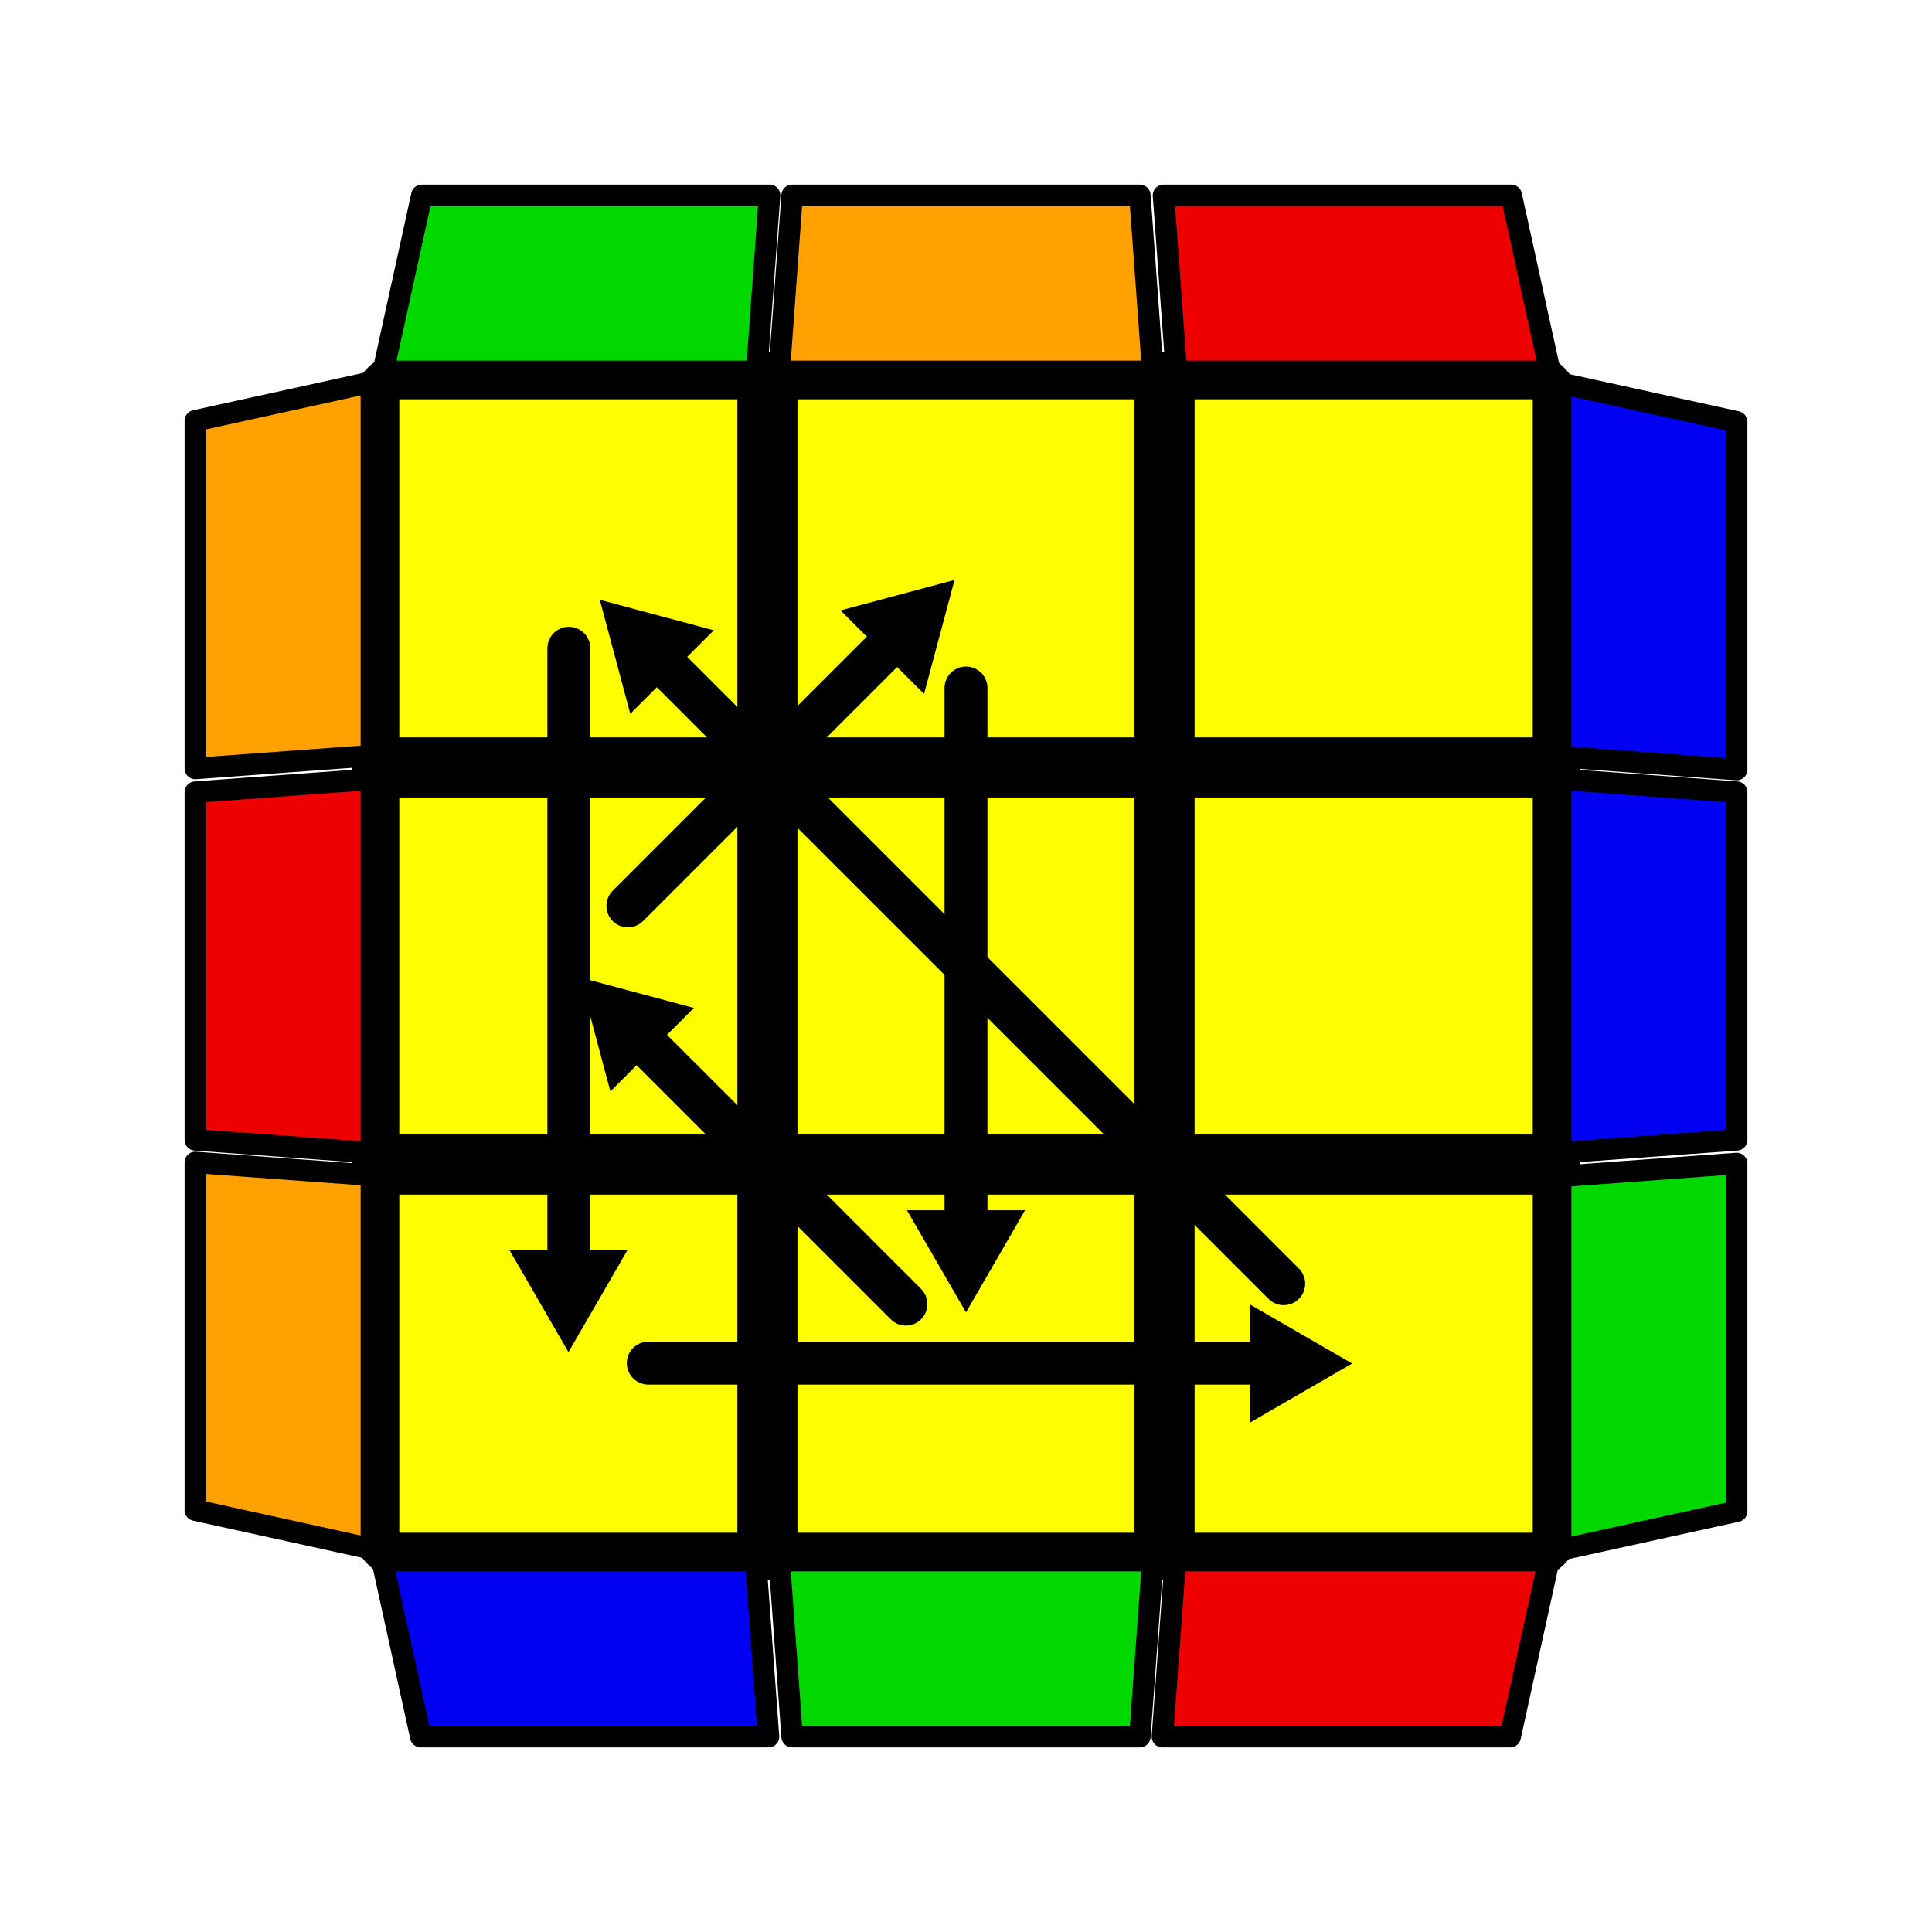
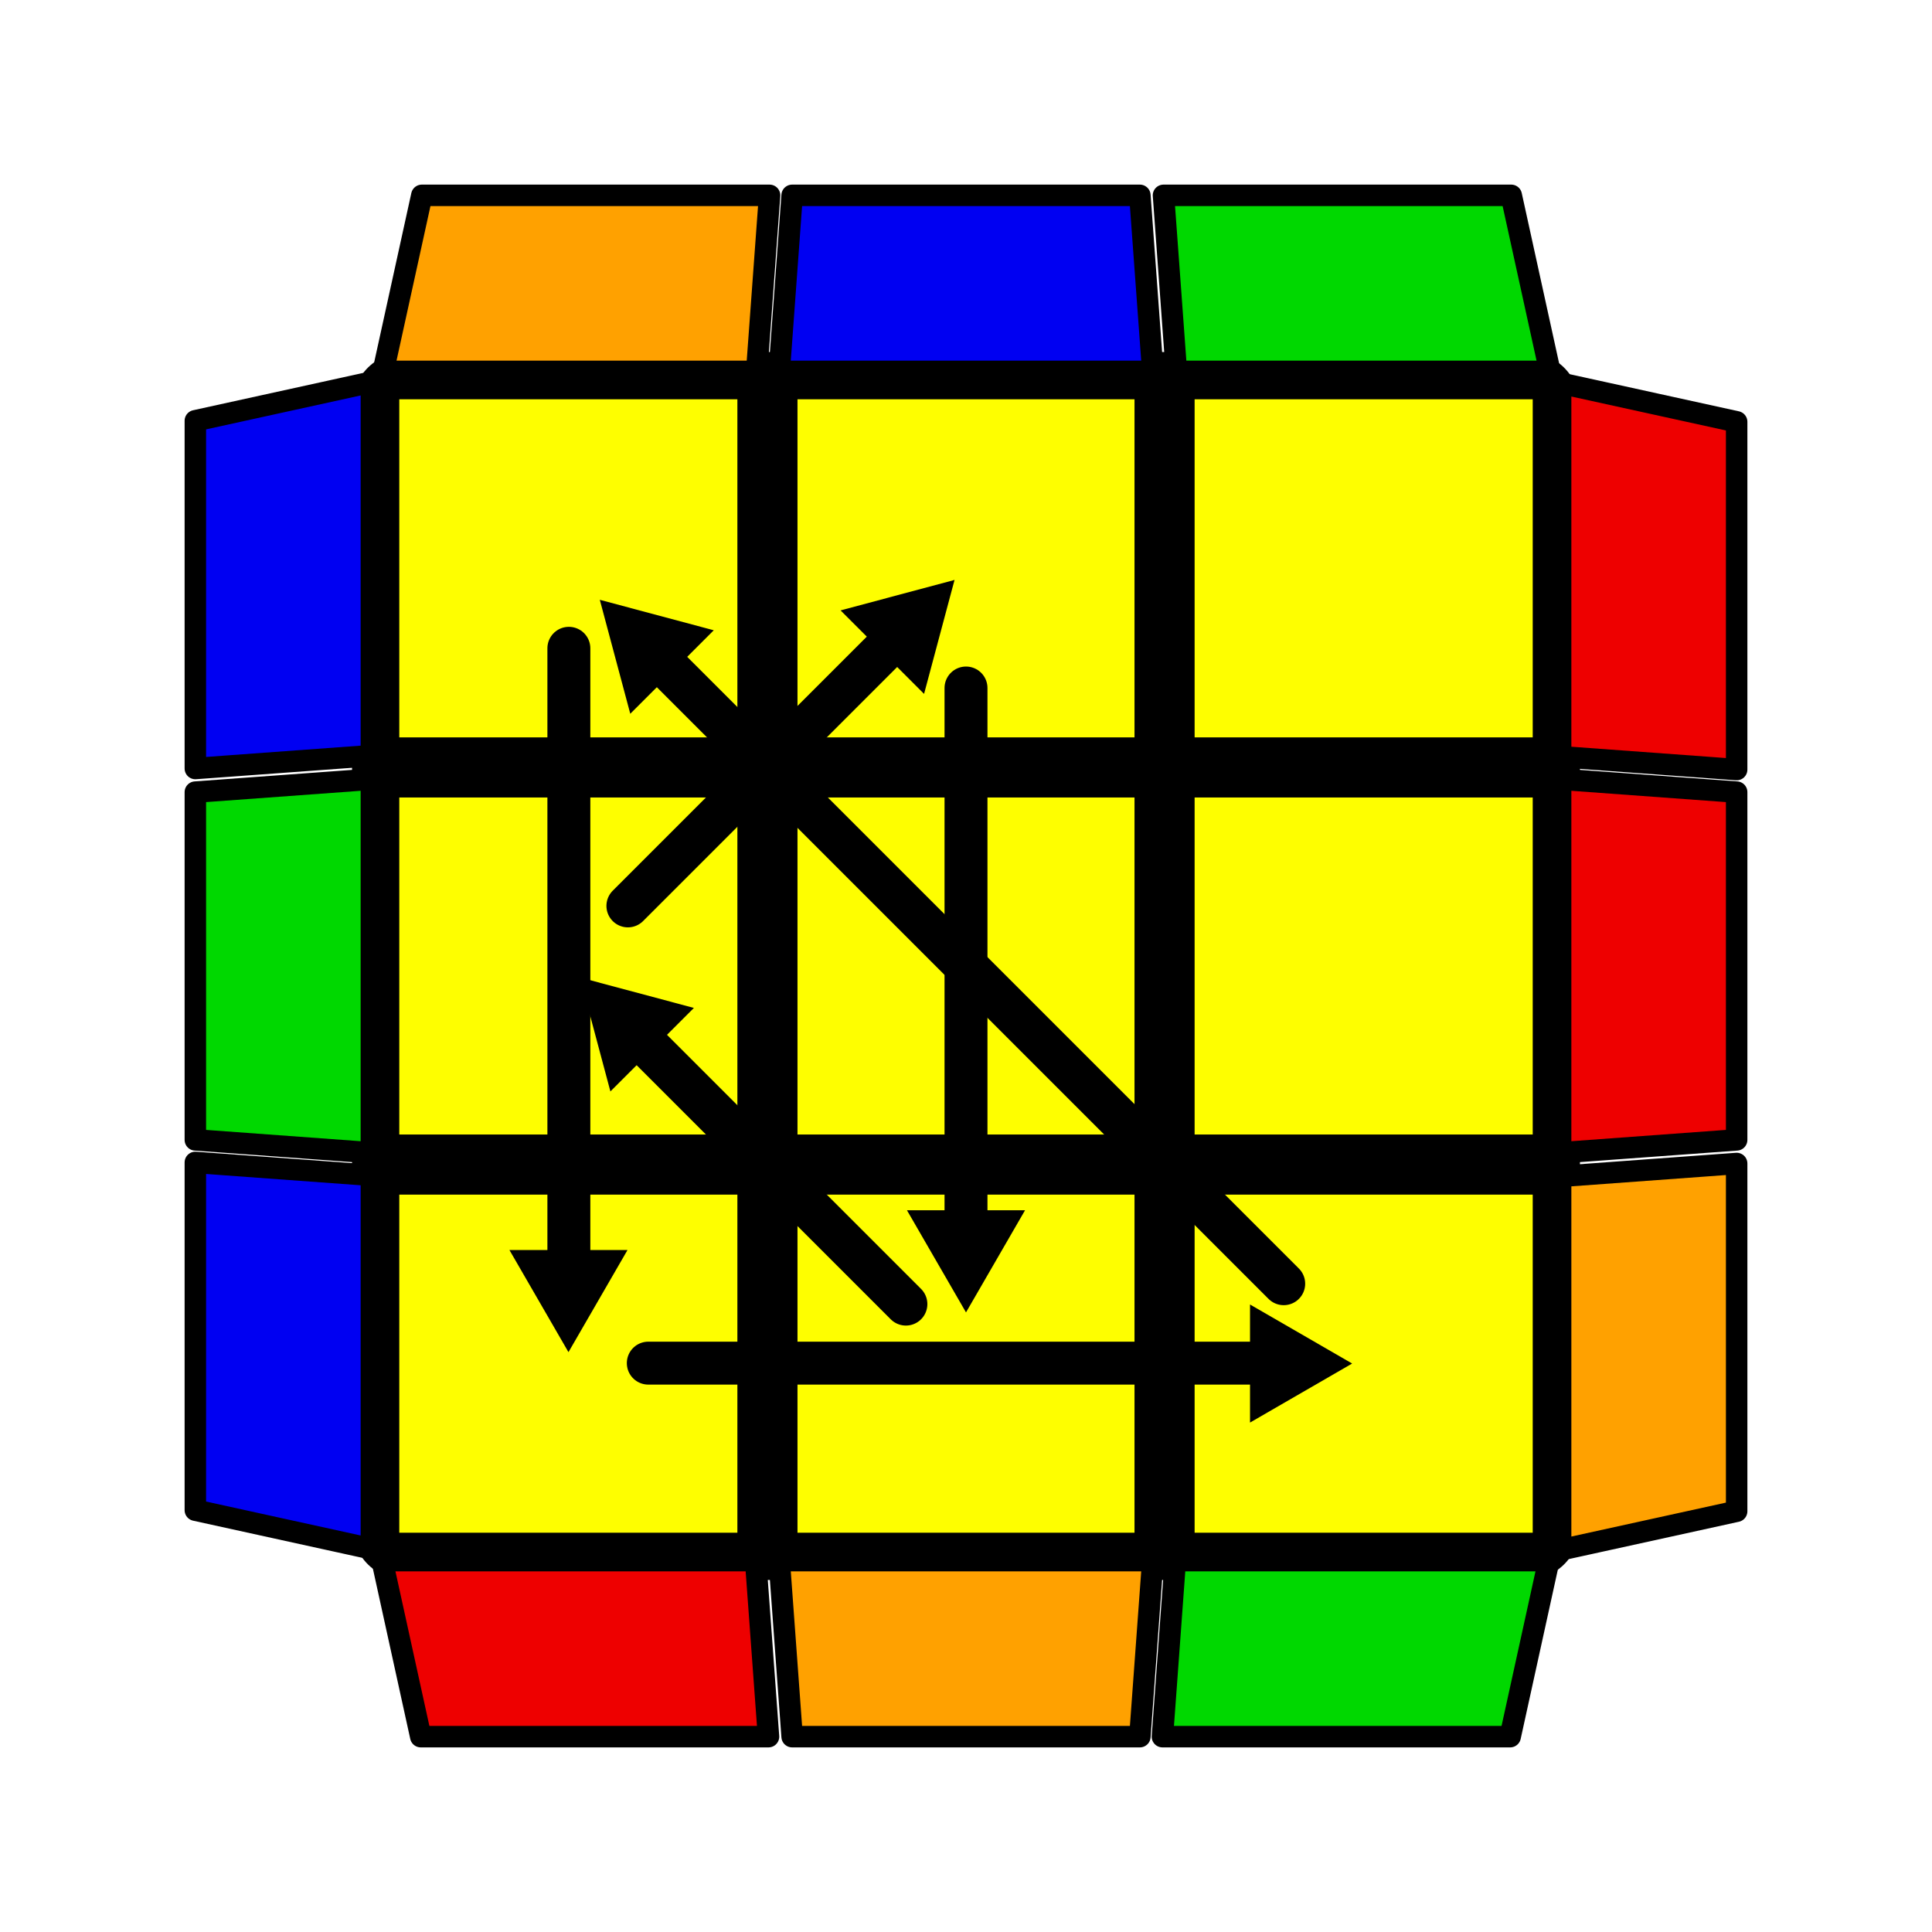
<svg xmlns="http://www.w3.org/2000/svg" version="1.1" width="128" height="128" viewBox="-0.9 -0.9 1.8 1.8">
  <rect fill="#FFFFFF" x="-0.9" y="-0.9" width="1.8" height="1.8" />
  <g style="stroke-width:0.1;stroke-linejoin:round;opacity:1">
    <polygon fill="#000000" stroke="#000000" points="-0.522,-0.522 0.522,-0.522 0.522,0.522 -0.522,0.522" />
  </g>
  <g style="opacity:1;stroke-opacity:0.5;stroke-width:0;stroke-linejoin:round">
    <polygon fill="#FEFE00" stroke="#000000" points="-0.528,-0.528 -0.213,-0.528 -0.213,-0.213 -0.528,-0.213" />
    <polygon fill="#FEFE00" stroke="#000000" points="-0.157,-0.528 0.157,-0.528 0.157,-0.213 -0.157,-0.213" />
    <polygon fill="#FEFE00" stroke="#000000" points="0.213,-0.528 0.528,-0.528 0.528,-0.213 0.213,-0.213" />
    <polygon fill="#FEFE00" stroke="#000000" points="-0.528,-0.157 -0.213,-0.157 -0.213,0.157 -0.528,0.157" />
    <polygon fill="#FEFE00" stroke="#000000" points="-0.157,-0.157 0.157,-0.157 0.157,0.157 -0.157,0.157" />
    <polygon fill="#FEFE00" stroke="#000000" points="0.213,-0.157 0.528,-0.157 0.528,0.157 0.213,0.157" />
    <polygon fill="#FEFE00" stroke="#000000" points="-0.528,0.213 -0.213,0.213 -0.213,0.528 -0.528,0.528" />
    <polygon fill="#FEFE00" stroke="#000000" points="-0.157,0.213 0.157,0.213 0.157,0.528 -0.157,0.528" />
    <polygon fill="#FEFE00" stroke="#000000" points="0.213,0.213 0.528,0.213 0.528,0.528 0.213,0.528" />
  </g>
  <g style="opacity:1;stroke-opacity:1;stroke-width:0.02;stroke-linejoin:round">
-     <polygon fill="#0000F2" stroke="#000000" points="-0.544,0.554 -0.196,0.554 -0.184,0.718 -0.508,0.718" />
-     <polygon fill="#00D800" stroke="#000000" points="-0.174,0.554 0.174,0.554 0.162,0.718 -0.162,0.718" />
-     <polygon fill="#EE0000" stroke="#000000" points="0.195,0.554 0.543,0.554 0.507,0.718 0.183,0.718" />
-     <polygon fill="#FFA100" stroke="#000000" points="-0.554,-0.544 -0.554,-0.196 -0.718,-0.184 -0.718,-0.508" />
-     <polygon fill="#EE0000" stroke="#000000" points="-0.554,-0.174 -0.554,0.174 -0.718,0.162 -0.718,-0.162" />
-     <polygon fill="#FFA100" stroke="#000000" points="-0.554,0.195 -0.554,0.543 -0.718,0.507 -0.718,0.183" />
-     <polygon fill="#EE0000" stroke="#000000" points="0.544,-0.554 0.196,-0.554 0.184,-0.718 0.508,-0.718" />
-     <polygon fill="#FFA100" stroke="#000000" points="0.174,-0.554 -0.174,-0.554 -0.162,-0.718 0.162,-0.718" />
-     <polygon fill="#00D800" stroke="#000000" points="-0.195,-0.554 -0.543,-0.554 -0.507,-0.718 -0.183,-0.718" />
-     <polygon fill="#00D800" stroke="#000000" points="0.554,0.544 0.554,0.196 0.718,0.184 0.718,0.508" />
-     <polygon fill="#0000F2" stroke="#000000" points="0.554,0.174 0.554,-0.174 0.718,-0.162 0.718,0.162" />
-     <polygon fill="#0000F2" stroke="#000000" points="0.554,-0.195 0.554,-0.543 0.718,-0.507 0.718,-0.183" />
+     <polygon fill="#EE0000" stroke="#000000" points="-0.544,0.554 -0.196,0.554 -0.184,0.718 -0.508,0.718" />
+     <polygon fill="#FFA100" stroke="#000000" points="-0.174,0.554 0.174,0.554 0.162,0.718 -0.162,0.718" />
+     <polygon fill="#00D800" stroke="#000000" points="0.195,0.554 0.543,0.554 0.507,0.718 0.183,0.718" />
+     <polygon fill="#0000F2" stroke="#000000" points="-0.554,-0.544 -0.554,-0.196 -0.718,-0.184 -0.718,-0.508" />
+     <polygon fill="#00D800" stroke="#000000" points="-0.554,-0.174 -0.554,0.174 -0.718,0.162 -0.718,-0.162" />
+     <polygon fill="#0000F2" stroke="#000000" points="-0.554,0.195 -0.554,0.543 -0.718,0.507 -0.718,0.183" />
+     <polygon fill="#00D800" stroke="#000000" points="0.544,-0.554 0.196,-0.554 0.184,-0.718 0.508,-0.718" />
+     <polygon fill="#0000F2" stroke="#000000" points="0.174,-0.554 -0.174,-0.554 -0.162,-0.718 0.162,-0.718" />
+     <polygon fill="#FFA100" stroke="#000000" points="-0.195,-0.554 -0.543,-0.554 -0.507,-0.718 -0.183,-0.718" />
+     <polygon fill="#FFA100" stroke="#000000" points="0.554,0.544 0.554,0.196 0.718,0.184 0.718,0.508" />
+     <polygon fill="#EE0000" stroke="#000000" points="0.554,0.174 0.554,-0.174 0.718,-0.162 0.718,0.162" />
+     <polygon fill="#EE0000" stroke="#000000" points="0.554,-0.195 0.554,-0.543 0.718,-0.507 0.718,-0.183" />
  </g>
  <g style="opacity:1;stroke-opacity:1;stroke-width:0.04;stroke-linecap:round">
    <path d="M -0.37,-0.296 L -0.37,0.296" style="fill:none;stroke:#000000;stroke-opacity:1" />
    <path transform=" translate(-0.3703704,0.2962963) scale(0.011) rotate(90)" d="M 5.77,0.0 L -2.88,5.0 L -2.88,-5.0 L 5.77,0.0 z" style="fill:#000000;stroke-width:0;stroke-linejoin:round" />
    <path d="M -0.296,0.37 L 0.296,0.37" style="fill:none;stroke:#000000;stroke-opacity:1" />
    <path transform=" translate(0.2962963,0.3703704) scale(0.011) rotate(0)" d="M 5.77,0.0 L -2.88,5.0 L -2.88,-5.0 L 5.77,0.0 z" style="fill:#000000;stroke-width:0;stroke-linejoin:round" />
    <path d="M 0.296,0.296 L -0.296,-0.296" style="fill:none;stroke:#000000;stroke-opacity:1" />
    <path transform=" translate(-0.2962963,-0.2962963) scale(0.011) rotate(225)" d="M 5.77,0.0 L -2.88,5.0 L -2.88,-5.0 L 5.77,0.0 z" style="fill:#000000;stroke-width:0;stroke-linejoin:round" />
    <path d="M 0,-0.259 L 0,0.259" style="fill:none;stroke:#000000;stroke-opacity:1" />
    <path transform=" translate(0,0.2592593) scale(0.011) rotate(90)" d="M 5.77,0.0 L -2.88,5.0 L -2.88,-5.0 L 5.77,0.0 z" style="fill:#000000;stroke-width:0;stroke-linejoin:round" />
    <path d="M -0.056,0.315 L -0.315,0.056" style="fill:none;stroke:#000000;stroke-opacity:1" />
    <path transform=" translate(-0.3148148,0.05555556) scale(0.011) rotate(225)" d="M 5.77,0.0 L -2.88,5.0 L -2.88,-5.0 L 5.77,0.0 z" style="fill:#000000;stroke-width:0;stroke-linejoin:round" />
    <path d="M -0.315,-0.056 L -0.056,-0.315" style="fill:none;stroke:#000000;stroke-opacity:1" />
    <path transform=" translate(-0.05555556,-0.3148148) scale(0.011) rotate(-45)" d="M 5.77,0.0 L -2.88,5.0 L -2.88,-5.0 L 5.77,0.0 z" style="fill:#000000;stroke-width:0;stroke-linejoin:round" />
  </g>
</svg>
